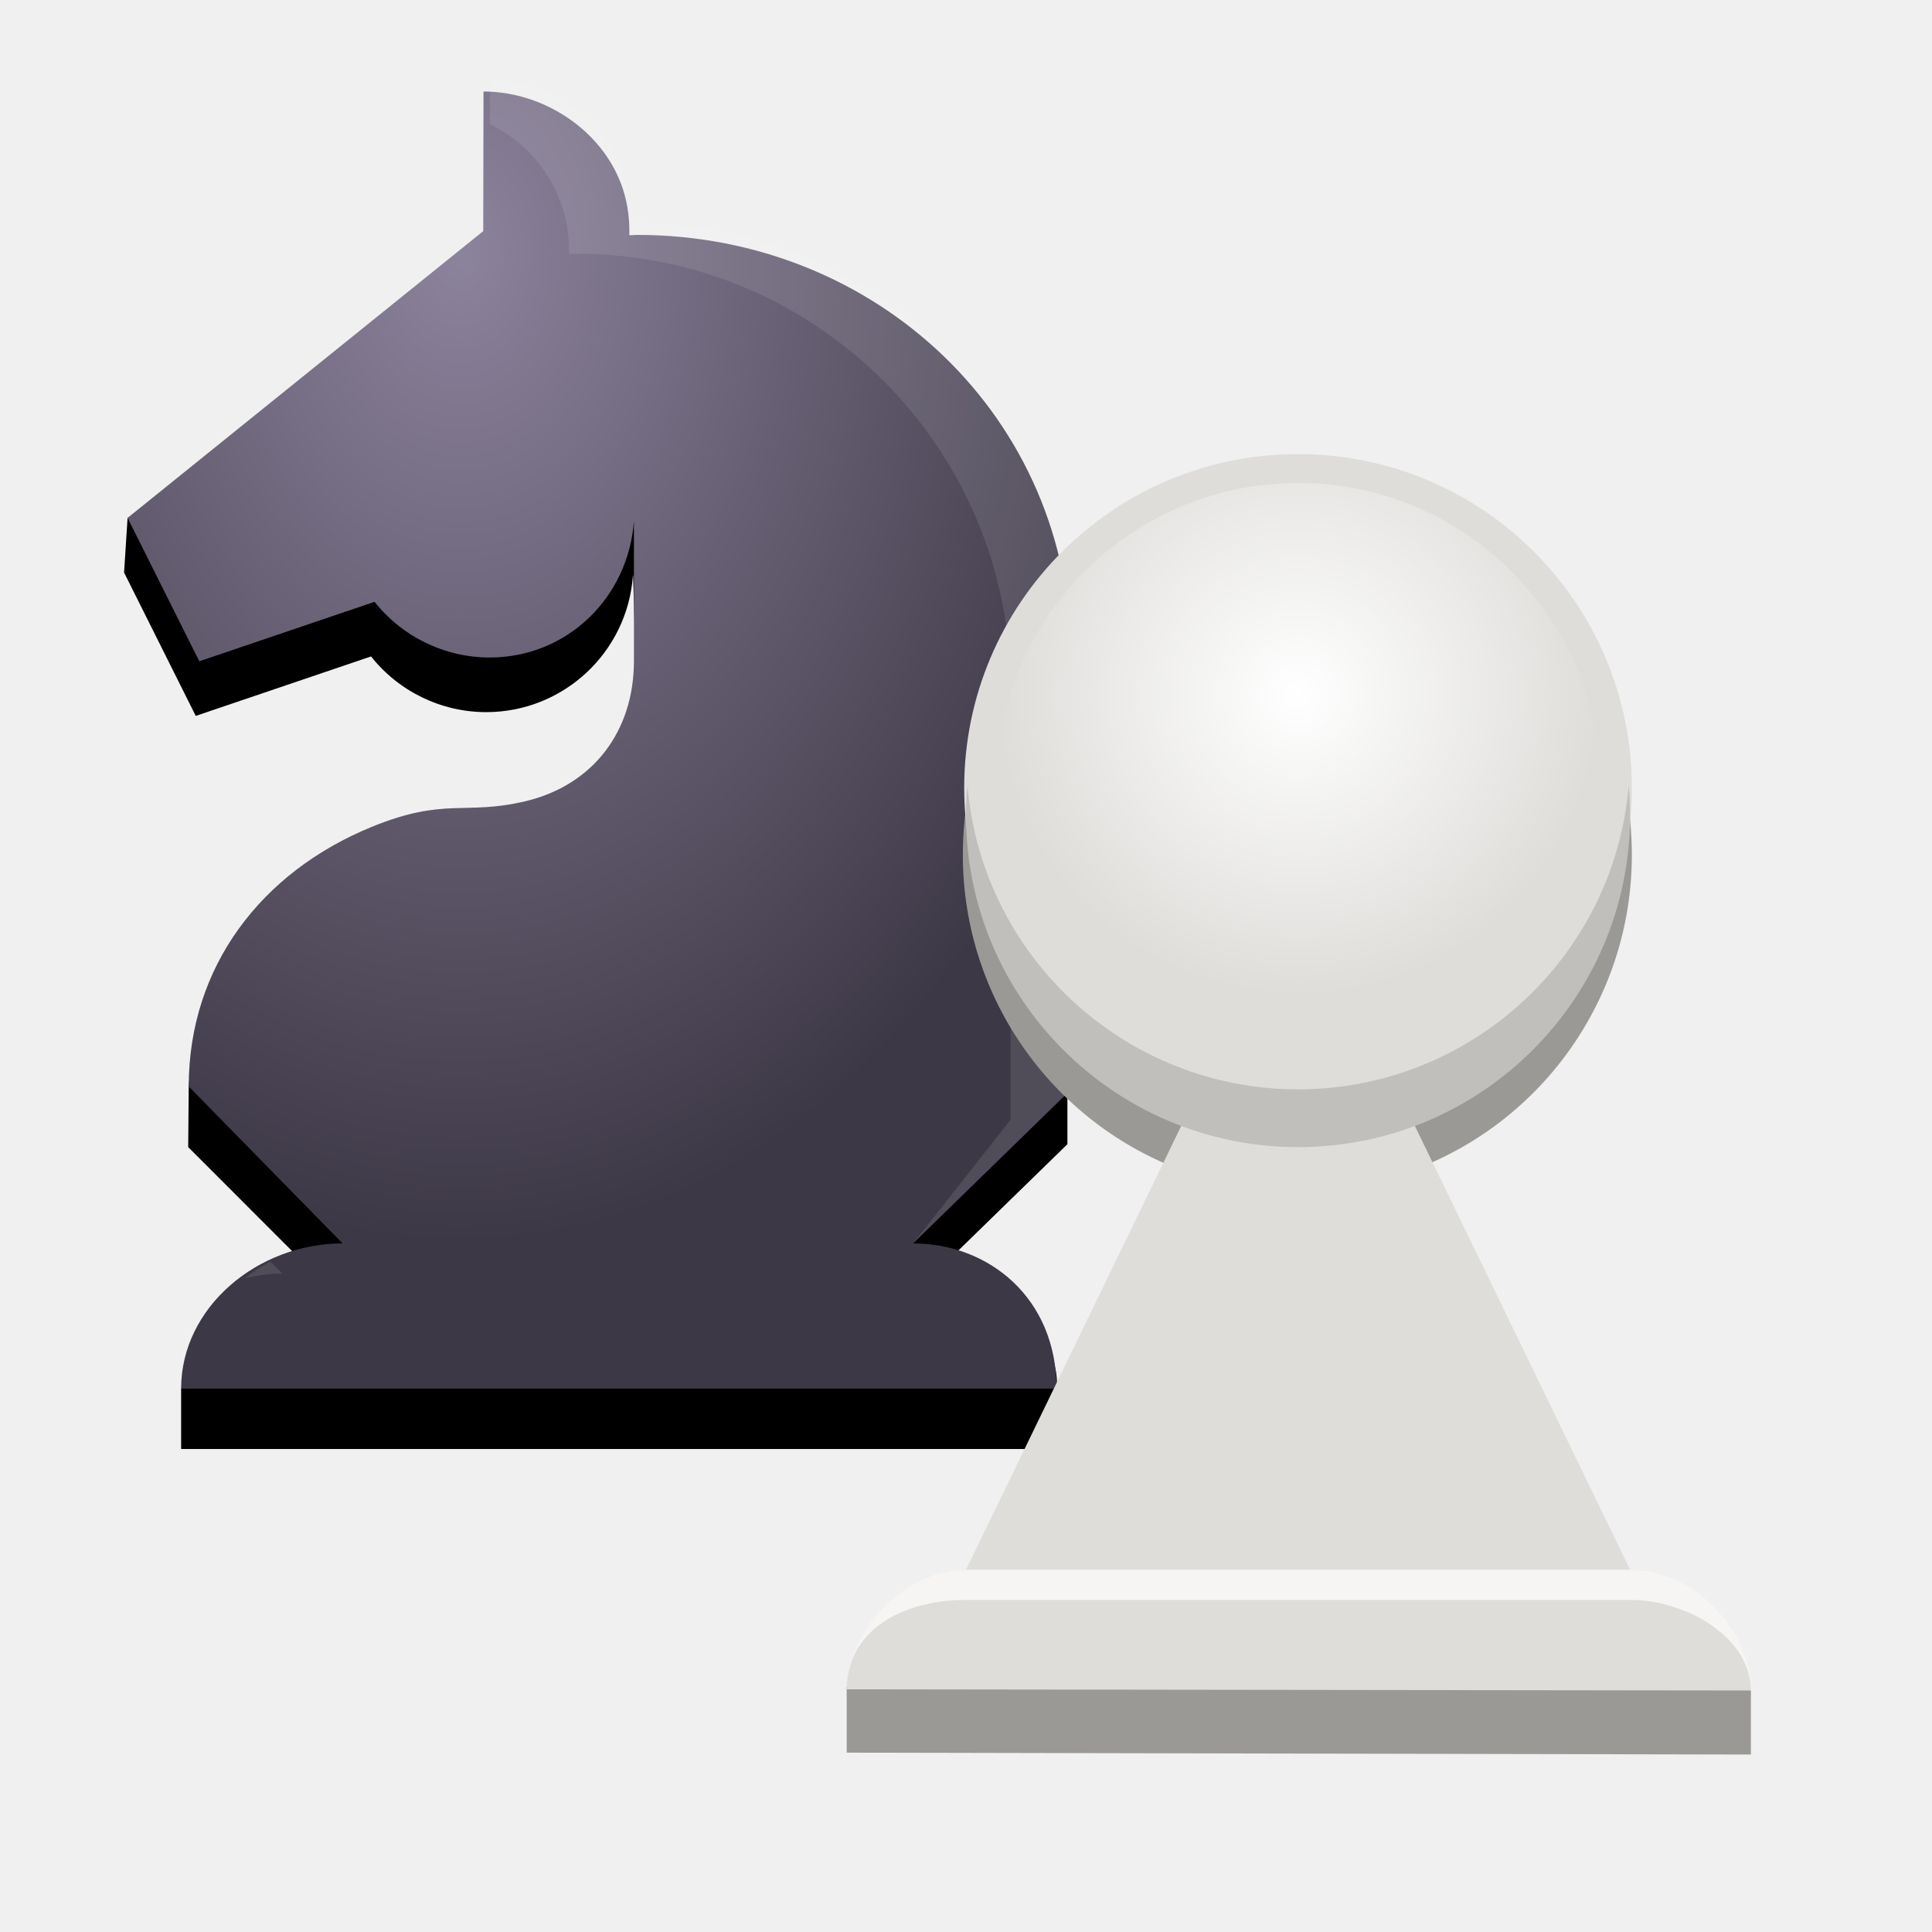
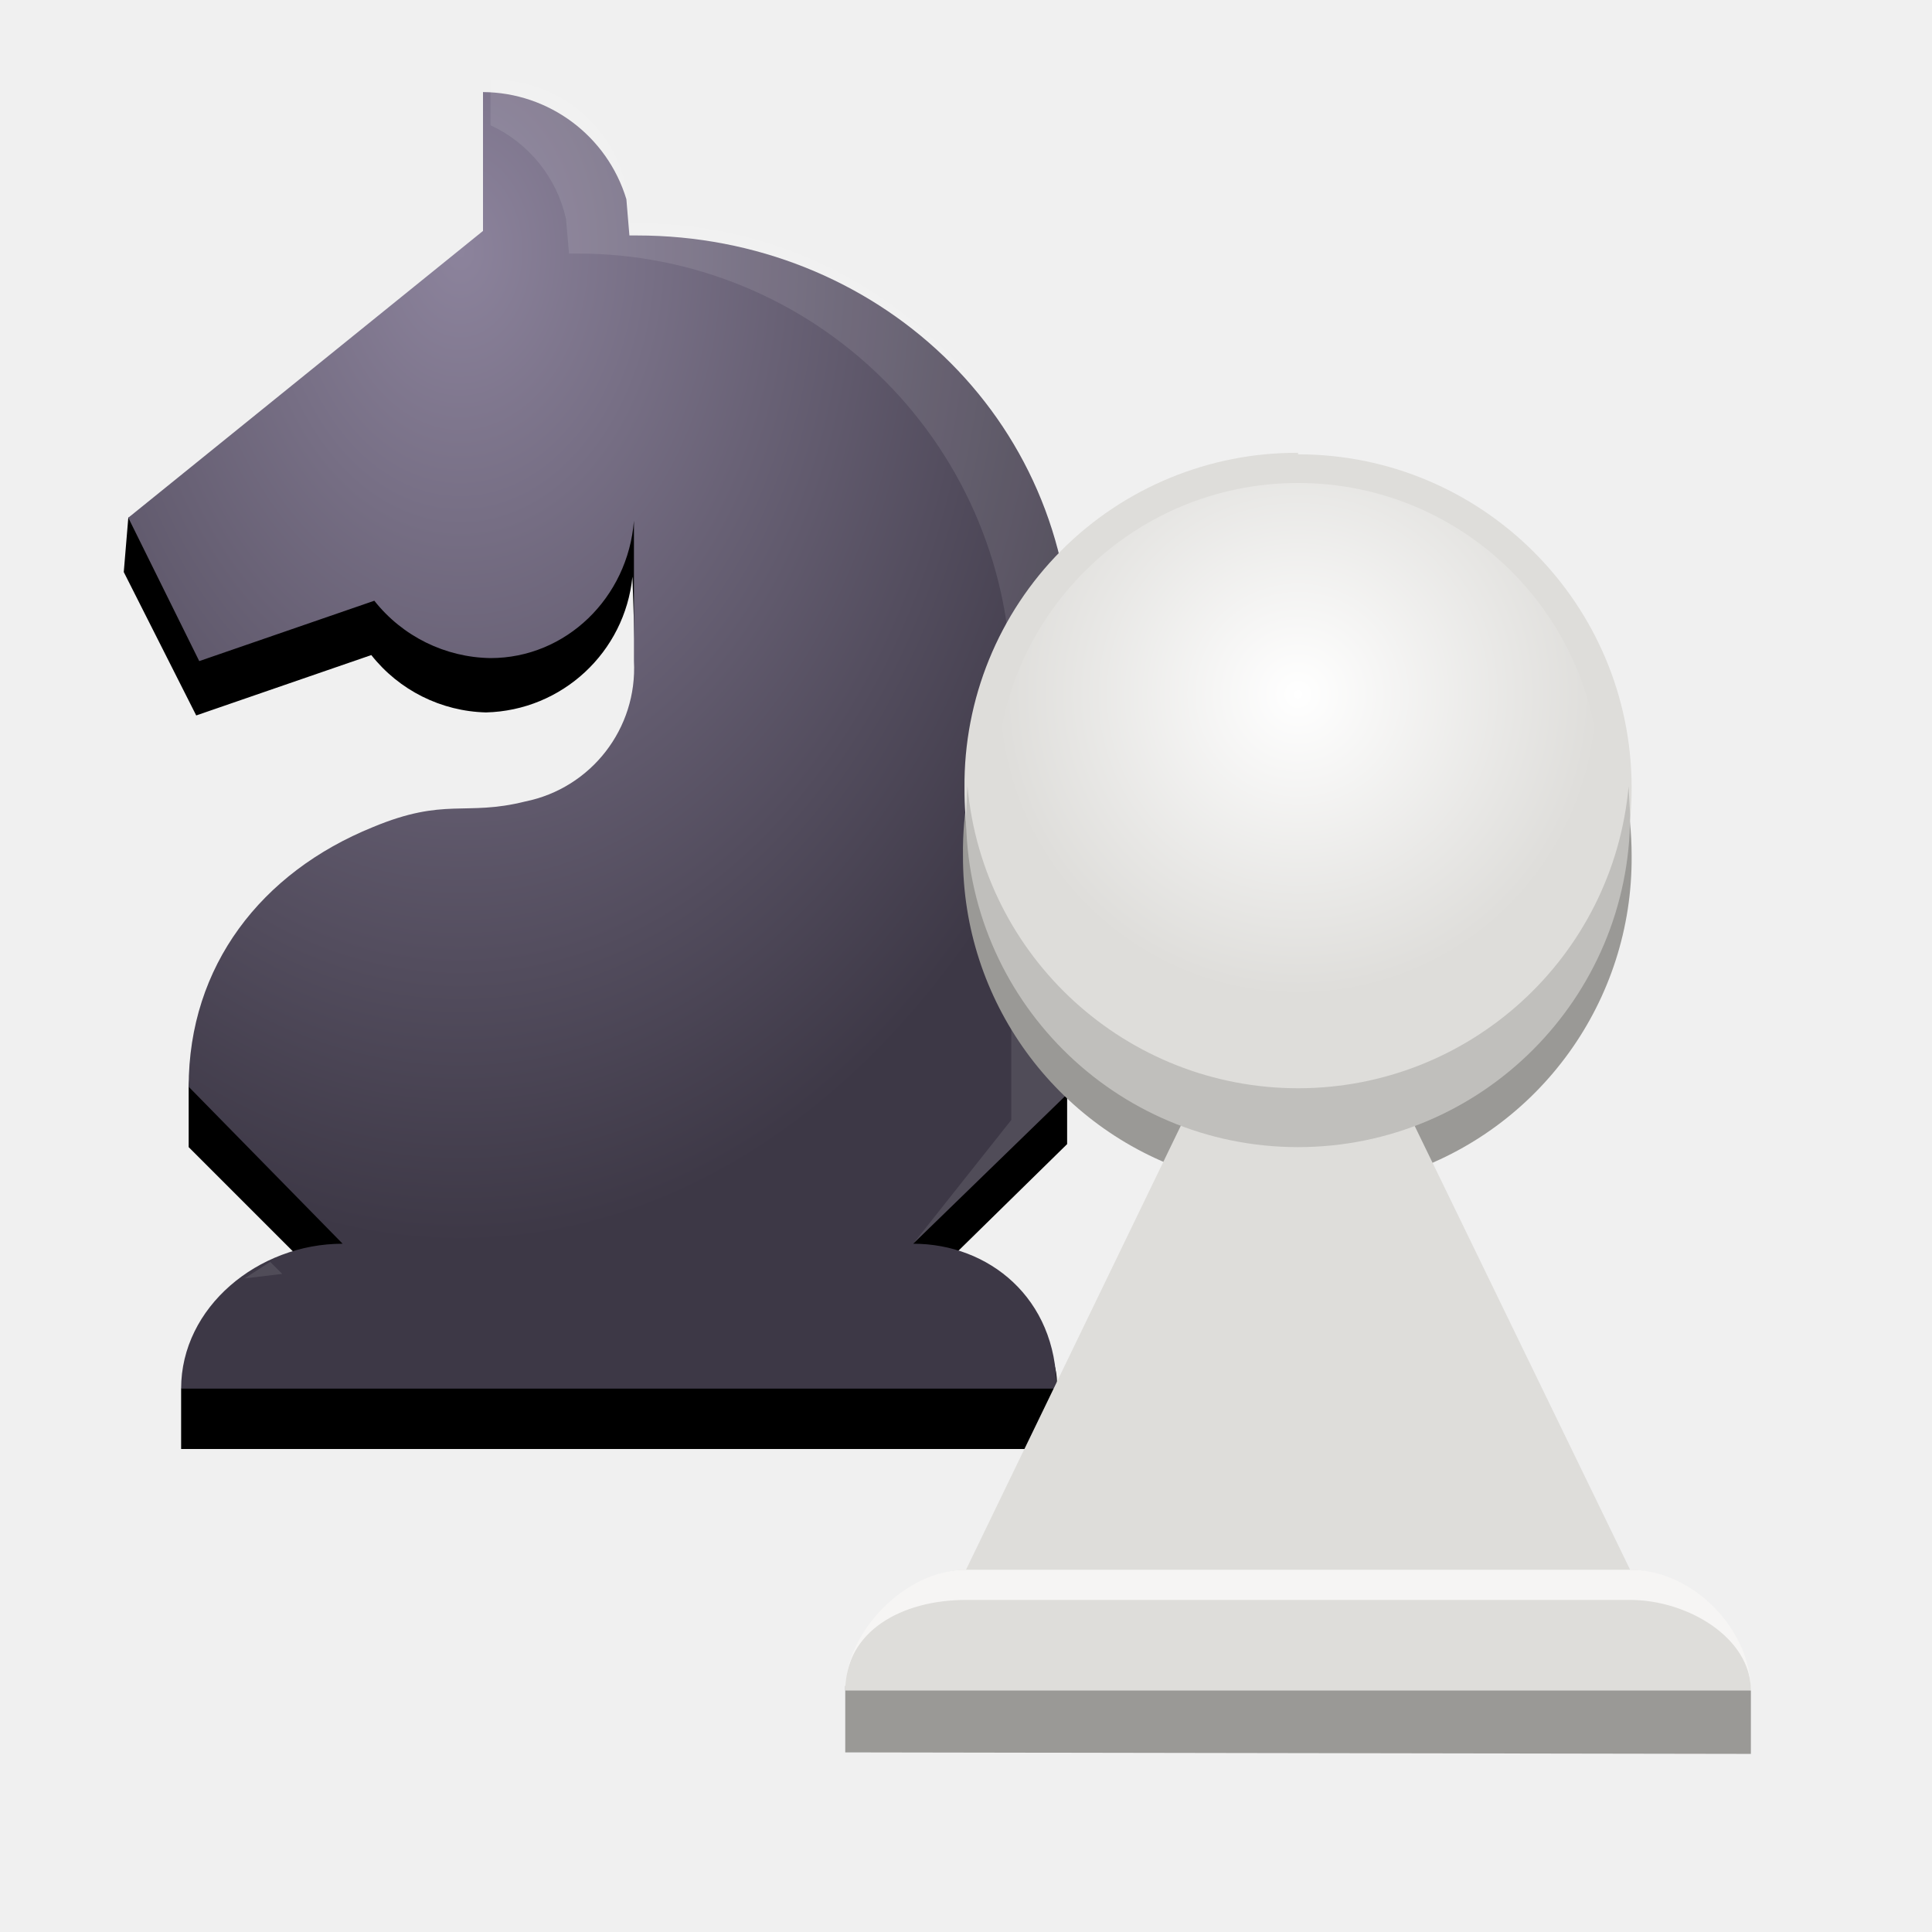
<svg xmlns:xlink="http://www.w3.org/1999/xlink" viewBox="0 0 128 128">
  <defs>
    <radialGradient xlink:href="#a" id="d" cx="86" cy="218" r="20" fx="86" fy="218" gradientUnits="userSpaceOnUse" />
    <radialGradient xlink:href="#b" id="c" cx="30.5" cy="197.7" r="31.3" fx="30.5" fy="197.7" gradientTransform="matrix(1.50912 0 0 2.10236 -15.525 -227.004)" gradientUnits="userSpaceOnUse" />
    <linearGradient id="b">
      <stop offset="0" stop-color="#8c839c" />
      <stop offset="1" stop-color="#3d3846" />
    </linearGradient>
    <linearGradient id="a">
      <stop offset="0" stop-color="#fff" />
      <stop offset="1" stop-color="#fff" stop-opacity="0" />
    </linearGradient>
  </defs>
  <g transform="translate(0 -172)">
-     <path d="m32.236 180.93-.017 9.25-7.194 5.811-.002.002a29 29 0 0 0-3.488 2.981l-13.082 7.338-.234 3.619 4.75 9.5 11.613-3.94a9.75 9.75 0 0 0 7.637 3.69 9.75 9.75 0 0 0 9.715-9.059l.011-.004.274 9.313c-.007 4.634-3.153 8.214-7.663 9.277-4.025.948-5.303-.288-10.138 1.684-6.647 2.71-11.466 6.678-11.914 13.59L12.469 248l9.996 10C17.878 258 12 264 12 264v4h58v-4s1-6-9.74-6l10.459-10.194V219.18c0-15.878-12.872-28.75-28.75-28.75q-.255.01-.51.025a9.3 9.3 0 0 0-.225-2.341 9.25 9.25 0 0 0-8.998-7.184" style="marker:none" />
-     <path fill="url(#c)" d="m32.033 178.062-.017 9.25-23.563 19 4.75 9.5 11.613-3.94a9.75 9.75 0 0 0 7.637 3.69c5.113-.006 9.184-3.96 9.547-9.059v-.004 9.313c-.007 4.634-2.7 8.214-7.21 9.276-4.024.948-5.303-.287-10.138 1.684-7.348 2.996-12.147 9.275-12.148 17.21l10.195 10.399C17.052 254.38 12 258.625 12 264h58c0-6.005-4.498-9.62-9.505-9.62l10.458-10.193v-28.625c0-15.879-12.872-28-28.75-28q-.255.01-.51.025a9.3 9.3 0 0 0-.224-2.342c-.962-4.197-5.13-7.175-9.436-7.183" style="marker:none" />
-     <path fill="#fff" fill-opacity=".1" d="m32.47 177.313-.005 2.921a9.24 9.24 0 0 1 5.004 6.262c.174.768.25 1.555.224 2.342q.255-.015.51-.025c15.878 0 28.75 12.871 28.75 28.75v28.625l-6.457 8.193 10.457-10.193v-28.625c0-15.879-12.872-28.75-28.75-28.75q-.255.01-.51.025a9.3 9.3 0 0 0-.224-2.342 9.25 9.25 0 0 0-8.998-7.183zm-14.558 78.265c-.6.32-1.166.694-1.687 1.12.793-.2 1.619-.317 2.474-.317z" style="marker:none" />
-     <path fill="#9a9996" d="M85.821 206.371c-12.313 0-22.03 9.982-22.03 22.295a22.295 22.295 0 0 0 15.201 21.115l-6 27.595-16.897 6.37v4.372l59.905.125V284l-17.528-6.624-5.56-27.602a22.29 22.29 0 0 0 15.203-21.108c0-12.313-9.981-22.295-22.294-22.295" style="marker:none" />
-     <path fill="#deddda" d="M85.998 202.084c-12.215 0-22.118 9.902-22.118 22.117a22.12 22.12 0 0 0 15.08 20.948L64 276c-3.716 0-7.905 4.207-7.905 7.923L116 284c0-3.716-4.284-8-8-8l-14.968-30.858a22.12 22.12 0 0 0 15.083-20.94c0-12.216-9.902-22.118-22.117-22.118" style="marker:none" />
+     <path d="M32.2 181v9.2L25 196l-3.5 3-13 7.3-.3 3.6 4.8 9.5 11.6-4a10 10 0 0 0 7.6 3.8 10 10 0 0 0 9.7-9l.3 9.2c0 4.7-3.1 8.2-7.6 9.3-4 1-5.3-.3-10.2 1.7C17.8 233 13 237 12.5 244v4l10 10c-4.6 0-10.5 6-10.5 6v4h58v-4s1-6-9.7-6l10.4-10.2v-28.6A29 29 0 0 0 42 190.4h-.5l-.3-2.3a9 9 0 0 0-9-7.2" style="marker:none" />
+     <path fill="url(#c)" d="M32 178v9.3l-23.5 19 4.7 9.5 11.6-4a10 10 0 0 0 7.7 3.8c5 0 9.1-4 9.5-9.1v9.3a9 9 0 0 1-7.2 9.3c-4 1-5.3-.3-10.1 1.7-7.4 3-12.2 9.2-12.2 17.2l10.2 10.4c-5.6 0-10.7 4.2-10.7 9.6h58c0-6-4.5-9.6-9.5-9.6L71 244.2v-28.6c0-16-13-28-28.8-28h-.5l-.2-2.4a10 10 0 0 0-9.5-7.1" style="marker:none" />
+     <path fill="#fff" fill-opacity=".1" d="M32.5 177.3v3a9 9 0 0 1 5 6.2l.2 2.3h.5A28.7 28.7 0 0 1 67 217.6v28.6l-6.5 8.2L71 244.2v-28.6a28.7 28.7 0 0 0-28.8-28.8h-.5l-.2-2.3a9 9 0 0 0-9-7.2m-14.6 78.3-1.7 1.1 2.5-.3z" style="marker:none" />
+     <path fill="#9a9996" d="M85.8 206.4a22 22 0 0 0-22 22.3 22 22 0 0 0 15.2 21l-6 27.7-17 6.3v4.4l60 .1V284l-17.5-6.6-5.6-27.6a22 22 0 0 0 15.2-21.1c0-12.3-10-22.3-22.3-22.3" style="marker:none" />
+     <path fill="#deddda" d="M86 202a22 22 0 0 0-22.1 22.2 22 22 0 0 0 15 21L64 276c-3.7 0-8 4.2-8 8h60c0-3.7-4.3-8-8-8l-15-30.9a22 22 0 0 0 15.1-20.9c0-12.2-9.9-22.1-22.1-22.1" style="marker:none" />
    <circle cx="86" cy="224" r="20" fill="url(#d)" style="marker:none" />
-     <path fill="#f6f5f4" d="M116 284c0-3.465-4.198-6-8-6H64c-4.34 0-7.905 2.122-7.905 5.923 0-3.805 3.835-7.923 7.905-7.923h44c4.244 0 8 4.007 8 8" style="marker:none" />
-     <path fill="#c0bfbc" d="M64.097 224.078A22 22 0 0 0 64 226a22 22 0 0 0 22 22 22 22 0 0 0 22-22 22 22 0 0 0-.097-1.904A22 22 0 0 1 86 244.174a22 22 0 0 1-21.903-20.096" style="marker:none" />
+     <path fill="#f6f5f4" d="M116 284c0-3.5-4.2-6-8-6H64c-4.3 0-8 2.1-8 6 0-3.9 4-8 8-8h44c4.2 0 8 4 8 8" style="marker:none" />
+     <path fill="#c0bfbc" d="m64.1 224-.1 2a22 22 0 0 0 22 22 22 22 0 0 0 22-22l-.1-1.9a22 22 0 0 1-21.9 20 22 22 0 0 1-21.9-20" style="marker:none" />
  </g>
</svg>
